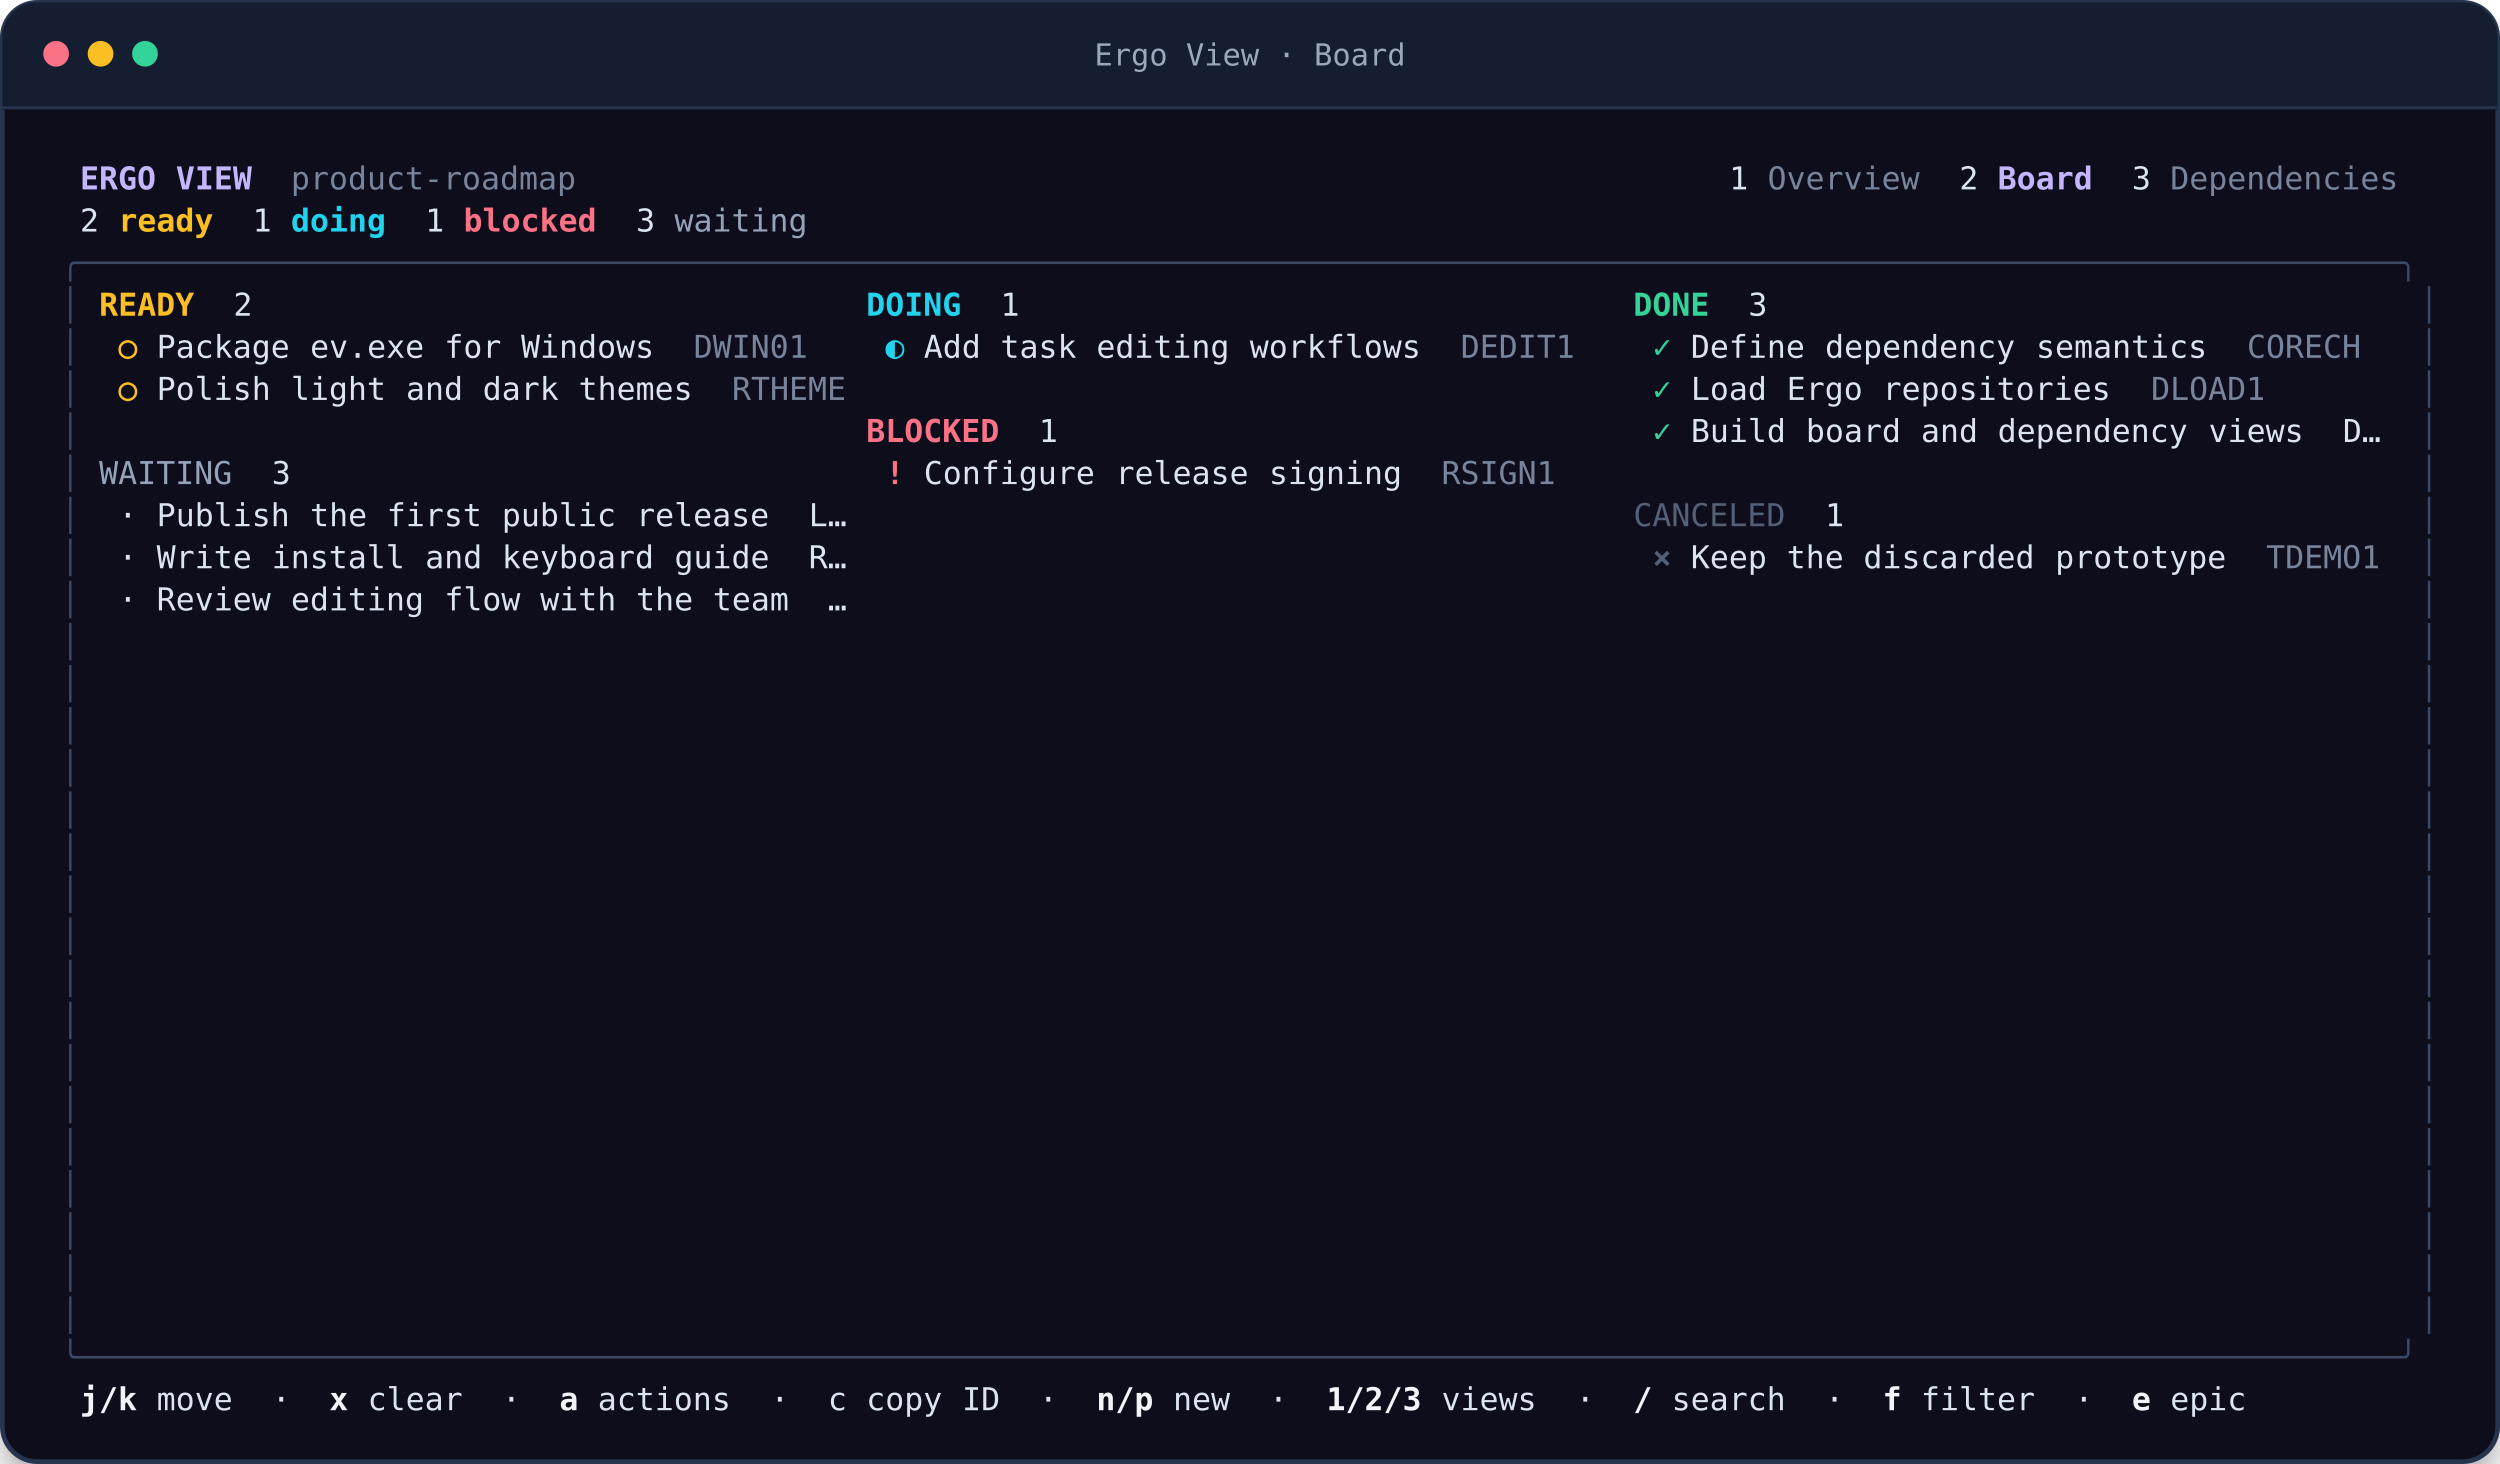
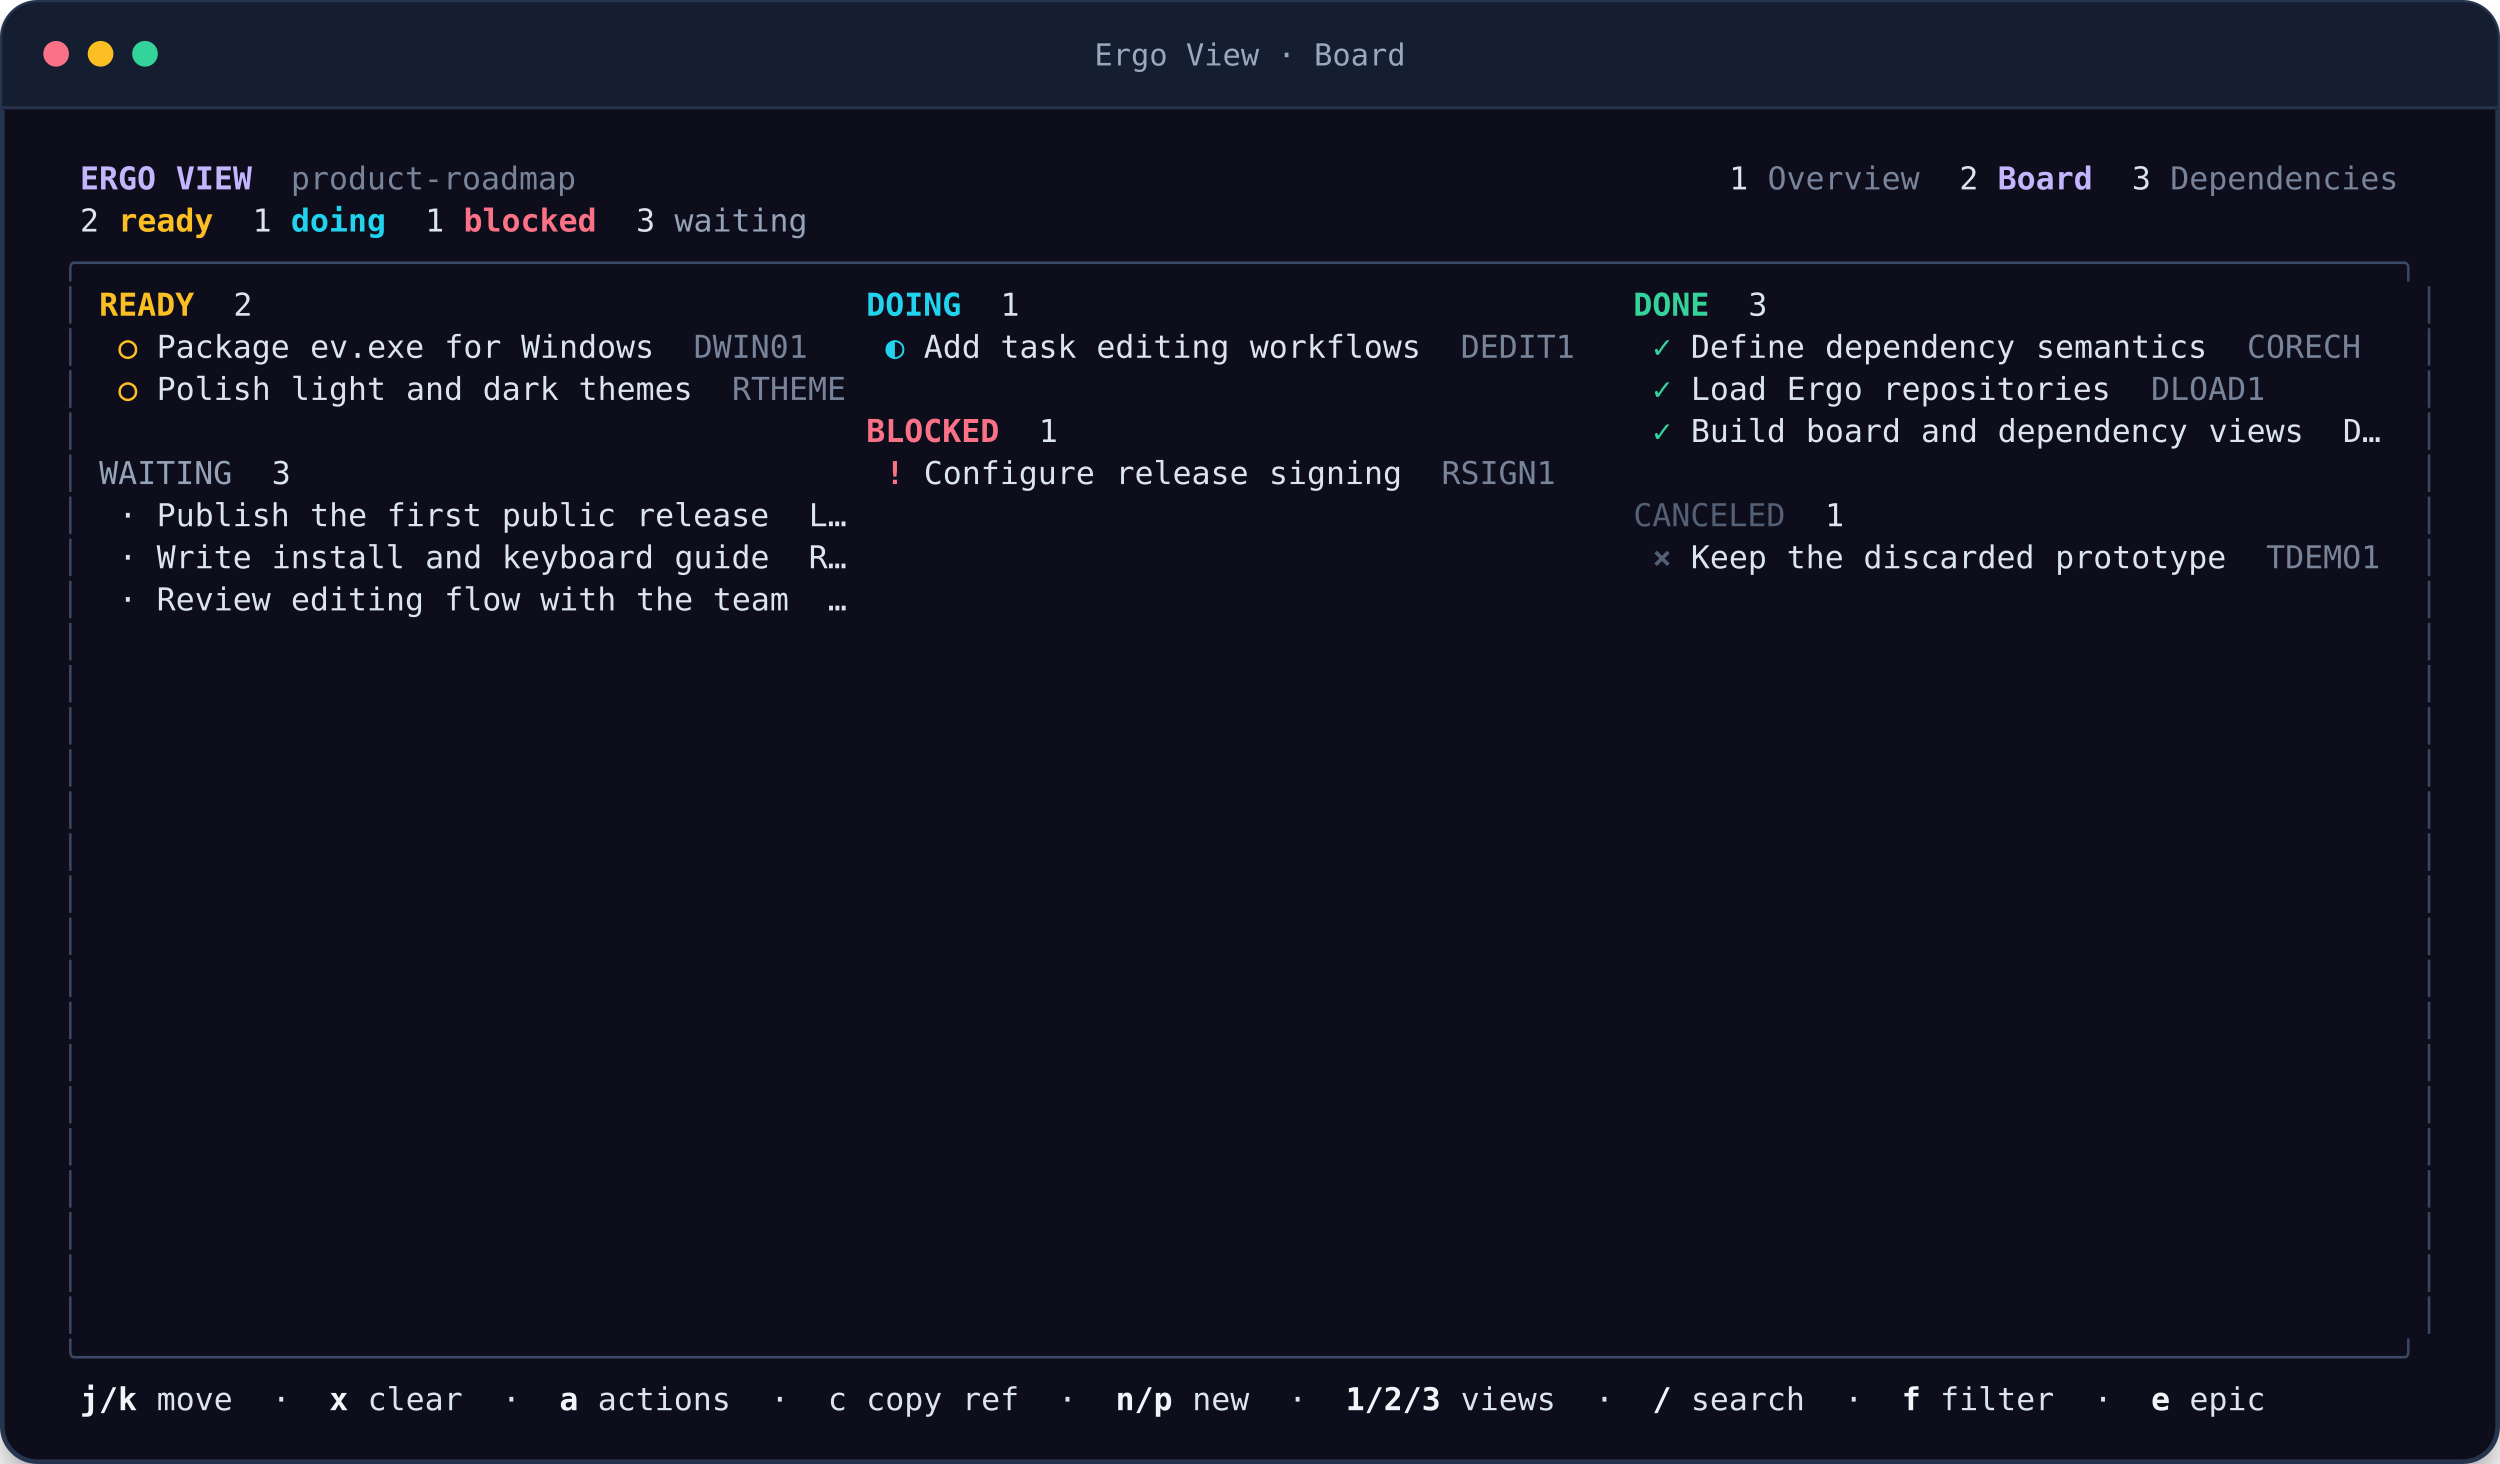
<svg xmlns="http://www.w3.org/2000/svg" width="1069" height="626" viewBox="0 0 1069 626">
  <defs>
    <filter id="shadow" x="-10%" y="-10%" width="120%" height="130%">
      <feDropShadow dx="0" dy="8" stdDeviation="10" flood-color="#020617" flood-opacity=".45" />
    </filter>
    <clipPath id="window">
      <rect x="1" y="1" width="1067" height="624" rx="15" />
    </clipPath>
  </defs>
  <rect x="1" y="1" width="1067" height="624" rx="15" fill="#0a101c" stroke="#27344d" stroke-width="2" filter="url(#shadow)" />
  <g clip-path="url(#window)">
    <rect x="1" y="1" width="1067" height="46" fill="#151d30" />
    <path d="M1 46H1068" stroke="#2a3650" />
    <circle cx="24" cy="23" r="5.5" fill="#fb7185" />
    <circle cx="43" cy="23" r="5.5" fill="#fbbf24" />
    <circle cx="62" cy="23" r="5.5" fill="#34d399" />
    <text x="50%" y="28" text-anchor="middle" fill="#9aa8bd" font-family="Menlo, SFMono-Regular, Consolas, monospace" font-size="13">Ergo View  ·  Board</text>
    <g font-family="Menlo, SFMono-Regular, Consolas, monospace" font-size="13.5" xml:space="preserve">
      <text x="34.2" y="81.0" fill="#c4b5fd" fill-opacity="1.00" font-weight="700" textLength="32.8" lengthAdjust="spacingAndGlyphs">ERGO</text>
      <text x="75.2" y="81.0" fill="#c4b5fd" fill-opacity="1.00" font-weight="700" textLength="32.8" lengthAdjust="spacingAndGlyphs">VIEW</text>
      <text x="124.4" y="81.0" fill="#8492a8" fill-opacity="0.90" font-weight="400" textLength="123.0" lengthAdjust="spacingAndGlyphs">product-roadmap</text>
      <text x="739.4" y="81.0" fill="#dbe4f0" fill-opacity="1.00" font-weight="400" textLength="8.2" lengthAdjust="spacingAndGlyphs">1</text>
      <text x="755.8" y="81.0" fill="#8492a8" fill-opacity="0.90" font-weight="500" textLength="65.6" lengthAdjust="spacingAndGlyphs">Overview</text>
      <text x="837.8" y="81.0" fill="#dbe4f0" fill-opacity="1.00" font-weight="400" textLength="8.2" lengthAdjust="spacingAndGlyphs">2</text>
      <text x="854.2" y="81.0" fill="#c4b5fd" fill-opacity="1.00" font-weight="700" textLength="41.0" lengthAdjust="spacingAndGlyphs">Board</text>
      <text x="911.6" y="81.0" fill="#dbe4f0" fill-opacity="1.00" font-weight="400" textLength="8.2" lengthAdjust="spacingAndGlyphs">3</text>
      <text x="928.0" y="81.0" fill="#8492a8" fill-opacity="0.90" font-weight="500" textLength="98.4" lengthAdjust="spacingAndGlyphs">Dependencies</text>
      <text x="34.2" y="99.0" fill="#dbe4f0" fill-opacity="1.00" font-weight="400" textLength="8.2" lengthAdjust="spacingAndGlyphs">2</text>
      <text x="50.6" y="99.0" fill="#fbbf24" fill-opacity="1.00" font-weight="600" textLength="41.0" lengthAdjust="spacingAndGlyphs">ready</text>
      <text x="108.0" y="99.0" fill="#dbe4f0" fill-opacity="1.00" font-weight="400" textLength="8.2" lengthAdjust="spacingAndGlyphs">1</text>
      <text x="124.4" y="99.0" fill="#22d3ee" fill-opacity="1.00" font-weight="600" textLength="41.0" lengthAdjust="spacingAndGlyphs">doing</text>
      <text x="181.8" y="99.0" fill="#dbe4f0" fill-opacity="1.00" font-weight="400" textLength="8.2" lengthAdjust="spacingAndGlyphs">1</text>
      <text x="198.2" y="99.0" fill="#fb7185" fill-opacity="1.00" font-weight="600" textLength="57.4" lengthAdjust="spacingAndGlyphs">blocked</text>
      <text x="272.0" y="99.0" fill="#dbe4f0" fill-opacity="1.00" font-weight="400" textLength="8.2" lengthAdjust="spacingAndGlyphs">3</text>
      <text x="288.4" y="99.0" fill="#94a3b8" fill-opacity="1.00" font-weight="500" textLength="57.4" lengthAdjust="spacingAndGlyphs">waiting</text>
      <text x="26.0" y="117.0" fill="#3b4964" fill-opacity="1.00" font-weight="400" textLength="1016.8" lengthAdjust="spacingAndGlyphs">╭──────────────────────────────────────────────────────────────────────────────────────────────────────────────────────────╮</text>
      <text x="26.0" y="135.0" fill="#3b4964" fill-opacity="1.00" font-weight="400" textLength="8.2" lengthAdjust="spacingAndGlyphs">│</text>
      <text x="42.4" y="135.0" fill="#fbbf24" fill-opacity="1.00" font-weight="700" textLength="41.0" lengthAdjust="spacingAndGlyphs">READY</text>
      <text x="99.8" y="135.0" fill="#dbe4f0" fill-opacity="1.00" font-weight="400" textLength="8.2" lengthAdjust="spacingAndGlyphs">2</text>
      <text x="370.4" y="135.0" fill="#22d3ee" fill-opacity="1.00" font-weight="700" textLength="41.0" lengthAdjust="spacingAndGlyphs">DOING</text>
      <text x="427.8" y="135.0" fill="#dbe4f0" fill-opacity="1.00" font-weight="400" textLength="8.2" lengthAdjust="spacingAndGlyphs">1</text>
      <text x="698.4" y="135.0" fill="#34d399" fill-opacity="1.00" font-weight="600" textLength="32.8" lengthAdjust="spacingAndGlyphs">DONE</text>
      <text x="747.6" y="135.0" fill="#dbe4f0" fill-opacity="1.00" font-weight="400" textLength="8.2" lengthAdjust="spacingAndGlyphs">3</text>
      <text x="1034.6" y="135.0" fill="#3b4964" fill-opacity="1.00" font-weight="400" textLength="8.2" lengthAdjust="spacingAndGlyphs">│</text>
      <text x="26.0" y="153.0" fill="#3b4964" fill-opacity="1.00" font-weight="400" textLength="8.2" lengthAdjust="spacingAndGlyphs">│</text>
      <text x="50.6" y="153.0" fill="#fbbf24" fill-opacity="1.00" font-weight="700" textLength="8.2" lengthAdjust="spacingAndGlyphs">○</text>
      <text x="67.0" y="153.0" fill="#dbe4f0" fill-opacity="1.00" font-weight="400" textLength="57.4" lengthAdjust="spacingAndGlyphs">Package</text>
      <text x="132.6" y="153.0" fill="#dbe4f0" fill-opacity="1.00" font-weight="400" textLength="49.2" lengthAdjust="spacingAndGlyphs">ev.exe</text>
      <text x="190.0" y="153.0" fill="#dbe4f0" fill-opacity="1.00" font-weight="400" textLength="24.6" lengthAdjust="spacingAndGlyphs">for</text>
      <text x="222.8" y="153.0" fill="#dbe4f0" fill-opacity="1.00" font-weight="400" textLength="57.4" lengthAdjust="spacingAndGlyphs">Windows</text>
      <text x="296.6" y="153.0" fill="#8492a8" fill-opacity="0.90" font-weight="400" textLength="49.2" lengthAdjust="spacingAndGlyphs">DWIN01</text>
      <text x="378.6" y="153.0" fill="#22d3ee" fill-opacity="1.00" font-weight="700" textLength="8.2" lengthAdjust="spacingAndGlyphs">◐</text>
      <text x="395.0" y="153.0" fill="#dbe4f0" fill-opacity="1.00" font-weight="400" textLength="24.6" lengthAdjust="spacingAndGlyphs">Add</text>
      <text x="427.8" y="153.0" fill="#dbe4f0" fill-opacity="1.00" font-weight="400" textLength="32.8" lengthAdjust="spacingAndGlyphs">task</text>
      <text x="468.8" y="153.0" fill="#dbe4f0" fill-opacity="1.00" font-weight="400" textLength="57.4" lengthAdjust="spacingAndGlyphs">editing</text>
      <text x="534.4" y="153.0" fill="#dbe4f0" fill-opacity="1.00" font-weight="400" textLength="73.8" lengthAdjust="spacingAndGlyphs">workflows</text>
      <text x="624.6" y="153.0" fill="#8492a8" fill-opacity="0.90" font-weight="400" textLength="49.2" lengthAdjust="spacingAndGlyphs">DEDIT1</text>
      <text x="706.6" y="153.0" fill="#34d399" fill-opacity="1.00" font-weight="700" textLength="8.2" lengthAdjust="spacingAndGlyphs">✓</text>
      <text x="723.0" y="153.0" fill="#dbe4f0" fill-opacity="1.00" font-weight="400" textLength="49.2" lengthAdjust="spacingAndGlyphs">Define</text>
      <text x="780.4" y="153.0" fill="#dbe4f0" fill-opacity="1.00" font-weight="400" textLength="82.0" lengthAdjust="spacingAndGlyphs">dependency</text>
      <text x="870.6" y="153.0" fill="#dbe4f0" fill-opacity="1.00" font-weight="400" textLength="73.8" lengthAdjust="spacingAndGlyphs">semantics</text>
      <text x="960.8" y="153.0" fill="#8492a8" fill-opacity="0.90" font-weight="400" textLength="49.2" lengthAdjust="spacingAndGlyphs">CORECH</text>
      <text x="1034.6" y="153.0" fill="#3b4964" fill-opacity="1.00" font-weight="400" textLength="8.2" lengthAdjust="spacingAndGlyphs">│</text>
      <text x="26.0" y="171.0" fill="#3b4964" fill-opacity="1.00" font-weight="400" textLength="8.2" lengthAdjust="spacingAndGlyphs">│</text>
      <text x="50.6" y="171.0" fill="#fbbf24" fill-opacity="1.00" font-weight="700" textLength="8.2" lengthAdjust="spacingAndGlyphs">○</text>
      <text x="67.0" y="171.0" fill="#dbe4f0" fill-opacity="1.00" font-weight="400" textLength="49.2" lengthAdjust="spacingAndGlyphs">Polish</text>
      <text x="124.4" y="171.0" fill="#dbe4f0" fill-opacity="1.00" font-weight="400" textLength="41.0" lengthAdjust="spacingAndGlyphs">light</text>
      <text x="173.6" y="171.0" fill="#dbe4f0" fill-opacity="1.00" font-weight="400" textLength="24.6" lengthAdjust="spacingAndGlyphs">and</text>
      <text x="206.4" y="171.0" fill="#dbe4f0" fill-opacity="1.00" font-weight="400" textLength="32.8" lengthAdjust="spacingAndGlyphs">dark</text>
      <text x="247.4" y="171.0" fill="#dbe4f0" fill-opacity="1.00" font-weight="400" textLength="49.2" lengthAdjust="spacingAndGlyphs">themes</text>
      <text x="313.0" y="171.0" fill="#8492a8" fill-opacity="0.90" font-weight="400" textLength="49.2" lengthAdjust="spacingAndGlyphs">RTHEME</text>
      <text x="706.6" y="171.0" fill="#34d399" fill-opacity="1.00" font-weight="700" textLength="8.2" lengthAdjust="spacingAndGlyphs">✓</text>
      <text x="723.0" y="171.0" fill="#dbe4f0" fill-opacity="1.00" font-weight="400" textLength="32.8" lengthAdjust="spacingAndGlyphs">Load</text>
      <text x="764.0" y="171.0" fill="#dbe4f0" fill-opacity="1.00" font-weight="400" textLength="32.8" lengthAdjust="spacingAndGlyphs">Ergo</text>
      <text x="805.0" y="171.0" fill="#dbe4f0" fill-opacity="1.00" font-weight="400" textLength="98.4" lengthAdjust="spacingAndGlyphs">repositories</text>
      <text x="919.8" y="171.0" fill="#8492a8" fill-opacity="0.90" font-weight="400" textLength="49.2" lengthAdjust="spacingAndGlyphs">DLOAD1</text>
      <text x="1034.6" y="171.0" fill="#3b4964" fill-opacity="1.00" font-weight="400" textLength="8.2" lengthAdjust="spacingAndGlyphs">│</text>
      <text x="26.0" y="189.0" fill="#3b4964" fill-opacity="1.00" font-weight="400" textLength="8.2" lengthAdjust="spacingAndGlyphs">│</text>
      <text x="370.4" y="189.0" fill="#fb7185" fill-opacity="1.00" font-weight="700" textLength="57.4" lengthAdjust="spacingAndGlyphs">BLOCKED</text>
      <text x="444.2" y="189.0" fill="#dbe4f0" fill-opacity="1.00" font-weight="400" textLength="8.2" lengthAdjust="spacingAndGlyphs">1</text>
      <text x="706.6" y="189.0" fill="#34d399" fill-opacity="1.00" font-weight="700" textLength="8.2" lengthAdjust="spacingAndGlyphs">✓</text>
      <text x="723.0" y="189.0" fill="#dbe4f0" fill-opacity="1.00" font-weight="400" textLength="41.0" lengthAdjust="spacingAndGlyphs">Build</text>
      <text x="772.2" y="189.0" fill="#dbe4f0" fill-opacity="1.00" font-weight="400" textLength="41.0" lengthAdjust="spacingAndGlyphs">board</text>
      <text x="821.4" y="189.0" fill="#dbe4f0" fill-opacity="1.00" font-weight="400" textLength="24.6" lengthAdjust="spacingAndGlyphs">and</text>
      <text x="854.2" y="189.0" fill="#dbe4f0" fill-opacity="1.00" font-weight="400" textLength="82.0" lengthAdjust="spacingAndGlyphs">dependency</text>
      <text x="944.4" y="189.0" fill="#dbe4f0" fill-opacity="1.00" font-weight="400" textLength="41.0" lengthAdjust="spacingAndGlyphs">views</text>
      <text x="1001.8" y="189.0" fill="#dbe4f0" fill-opacity="1.00" font-weight="400" textLength="16.4" lengthAdjust="spacingAndGlyphs">D…</text>
      <text x="1034.6" y="189.0" fill="#3b4964" fill-opacity="1.00" font-weight="400" textLength="8.2" lengthAdjust="spacingAndGlyphs">│</text>
      <text x="26.0" y="207.0" fill="#3b4964" fill-opacity="1.00" font-weight="400" textLength="8.2" lengthAdjust="spacingAndGlyphs">│</text>
      <text x="42.4" y="207.0" fill="#94a3b8" fill-opacity="1.00" font-weight="500" textLength="57.4" lengthAdjust="spacingAndGlyphs">WAITING</text>
      <text x="116.2" y="207.0" fill="#dbe4f0" fill-opacity="1.00" font-weight="400" textLength="8.2" lengthAdjust="spacingAndGlyphs">3</text>
      <text x="378.6" y="207.0" fill="#fb7185" fill-opacity="1.00" font-weight="700" textLength="8.2" lengthAdjust="spacingAndGlyphs">!</text>
      <text x="395.0" y="207.0" fill="#dbe4f0" fill-opacity="1.00" font-weight="400" textLength="73.8" lengthAdjust="spacingAndGlyphs">Configure</text>
      <text x="477.0" y="207.0" fill="#dbe4f0" fill-opacity="1.00" font-weight="400" textLength="57.4" lengthAdjust="spacingAndGlyphs">release</text>
      <text x="542.6" y="207.0" fill="#dbe4f0" fill-opacity="1.00" font-weight="400" textLength="57.4" lengthAdjust="spacingAndGlyphs">signing</text>
      <text x="616.4" y="207.0" fill="#8492a8" fill-opacity="0.90" font-weight="400" textLength="49.2" lengthAdjust="spacingAndGlyphs">RSIGN1</text>
      <text x="1034.6" y="207.0" fill="#3b4964" fill-opacity="1.00" font-weight="400" textLength="8.2" lengthAdjust="spacingAndGlyphs">│</text>
      <text x="26.0" y="225.0" fill="#3b4964" fill-opacity="1.00" font-weight="400" textLength="8.2" lengthAdjust="spacingAndGlyphs">│</text>
      <text x="50.6" y="225.0" fill="#dbe4f0" fill-opacity="1.00" font-weight="400" textLength="8.2" lengthAdjust="spacingAndGlyphs">·</text>
      <text x="67.0" y="225.0" fill="#dbe4f0" fill-opacity="1.00" font-weight="400" textLength="57.4" lengthAdjust="spacingAndGlyphs">Publish</text>
      <text x="132.6" y="225.0" fill="#dbe4f0" fill-opacity="1.00" font-weight="400" textLength="24.6" lengthAdjust="spacingAndGlyphs">the</text>
      <text x="165.4" y="225.0" fill="#dbe4f0" fill-opacity="1.00" font-weight="400" textLength="41.0" lengthAdjust="spacingAndGlyphs">first</text>
      <text x="214.6" y="225.0" fill="#dbe4f0" fill-opacity="1.00" font-weight="400" textLength="49.2" lengthAdjust="spacingAndGlyphs">public</text>
      <text x="272.0" y="225.0" fill="#dbe4f0" fill-opacity="1.00" font-weight="400" textLength="57.4" lengthAdjust="spacingAndGlyphs">release</text>
      <text x="345.8" y="225.0" fill="#dbe4f0" fill-opacity="1.00" font-weight="400" textLength="16.4" lengthAdjust="spacingAndGlyphs">L…</text>
      <text x="698.4" y="225.0" fill="#64748b" fill-opacity="0.80" font-weight="500" textLength="65.6" lengthAdjust="spacingAndGlyphs">CANCELED</text>
      <text x="780.4" y="225.0" fill="#dbe4f0" fill-opacity="1.00" font-weight="400" textLength="8.2" lengthAdjust="spacingAndGlyphs">1</text>
      <text x="1034.6" y="225.0" fill="#3b4964" fill-opacity="1.00" font-weight="400" textLength="8.2" lengthAdjust="spacingAndGlyphs">│</text>
      <text x="26.0" y="243.0" fill="#3b4964" fill-opacity="1.00" font-weight="400" textLength="8.2" lengthAdjust="spacingAndGlyphs">│</text>
      <text x="50.6" y="243.0" fill="#dbe4f0" fill-opacity="1.00" font-weight="400" textLength="8.2" lengthAdjust="spacingAndGlyphs">·</text>
      <text x="67.0" y="243.0" fill="#dbe4f0" fill-opacity="1.00" font-weight="400" textLength="41.0" lengthAdjust="spacingAndGlyphs">Write</text>
      <text x="116.2" y="243.0" fill="#dbe4f0" fill-opacity="1.00" font-weight="400" textLength="57.4" lengthAdjust="spacingAndGlyphs">install</text>
      <text x="181.8" y="243.0" fill="#dbe4f0" fill-opacity="1.00" font-weight="400" textLength="24.6" lengthAdjust="spacingAndGlyphs">and</text>
      <text x="214.6" y="243.0" fill="#dbe4f0" fill-opacity="1.00" font-weight="400" textLength="65.6" lengthAdjust="spacingAndGlyphs">keyboard</text>
      <text x="288.4" y="243.0" fill="#dbe4f0" fill-opacity="1.00" font-weight="400" textLength="41.0" lengthAdjust="spacingAndGlyphs">guide</text>
      <text x="345.8" y="243.0" fill="#dbe4f0" fill-opacity="1.00" font-weight="400" textLength="16.4" lengthAdjust="spacingAndGlyphs">R…</text>
      <text x="706.6" y="243.0" fill="#64748b" fill-opacity="0.80" font-weight="600" textLength="8.2" lengthAdjust="spacingAndGlyphs">×</text>
      <text x="723.0" y="243.0" fill="#dbe4f0" fill-opacity="1.00" font-weight="400" textLength="32.8" lengthAdjust="spacingAndGlyphs">Keep</text>
      <text x="764.0" y="243.0" fill="#dbe4f0" fill-opacity="1.00" font-weight="400" textLength="24.6" lengthAdjust="spacingAndGlyphs">the</text>
      <text x="796.8" y="243.0" fill="#dbe4f0" fill-opacity="1.00" font-weight="400" textLength="73.8" lengthAdjust="spacingAndGlyphs">discarded</text>
      <text x="878.8" y="243.0" fill="#dbe4f0" fill-opacity="1.00" font-weight="400" textLength="73.8" lengthAdjust="spacingAndGlyphs">prototype</text>
      <text x="969.0" y="243.0" fill="#8492a8" fill-opacity="0.90" font-weight="400" textLength="49.2" lengthAdjust="spacingAndGlyphs">TDEMO1</text>
      <text x="1034.6" y="243.0" fill="#3b4964" fill-opacity="1.00" font-weight="400" textLength="8.2" lengthAdjust="spacingAndGlyphs">│</text>
      <text x="26.0" y="261.0" fill="#3b4964" fill-opacity="1.00" font-weight="400" textLength="8.2" lengthAdjust="spacingAndGlyphs">│</text>
      <text x="50.6" y="261.0" fill="#dbe4f0" fill-opacity="1.00" font-weight="400" textLength="8.2" lengthAdjust="spacingAndGlyphs">·</text>
      <text x="67.0" y="261.0" fill="#dbe4f0" fill-opacity="1.00" font-weight="400" textLength="49.2" lengthAdjust="spacingAndGlyphs">Review</text>
      <text x="124.4" y="261.0" fill="#dbe4f0" fill-opacity="1.00" font-weight="400" textLength="57.4" lengthAdjust="spacingAndGlyphs">editing</text>
      <text x="190.0" y="261.0" fill="#dbe4f0" fill-opacity="1.00" font-weight="400" textLength="32.8" lengthAdjust="spacingAndGlyphs">flow</text>
      <text x="231.0" y="261.0" fill="#dbe4f0" fill-opacity="1.00" font-weight="400" textLength="32.8" lengthAdjust="spacingAndGlyphs">with</text>
      <text x="272.0" y="261.0" fill="#dbe4f0" fill-opacity="1.00" font-weight="400" textLength="24.6" lengthAdjust="spacingAndGlyphs">the</text>
      <text x="304.8" y="261.0" fill="#dbe4f0" fill-opacity="1.00" font-weight="400" textLength="32.8" lengthAdjust="spacingAndGlyphs">team</text>
      <text x="354.0" y="261.0" fill="#dbe4f0" fill-opacity="1.00" font-weight="400" textLength="8.2" lengthAdjust="spacingAndGlyphs">…</text>
      <text x="1034.6" y="261.0" fill="#3b4964" fill-opacity="1.00" font-weight="400" textLength="8.2" lengthAdjust="spacingAndGlyphs">│</text>
      <text x="26.0" y="279.0" fill="#3b4964" fill-opacity="1.00" font-weight="400" textLength="8.2" lengthAdjust="spacingAndGlyphs">│</text>
      <text x="1034.6" y="279.0" fill="#3b4964" fill-opacity="1.00" font-weight="400" textLength="8.2" lengthAdjust="spacingAndGlyphs">│</text>
      <text x="26.0" y="297.0" fill="#3b4964" fill-opacity="1.00" font-weight="400" textLength="8.2" lengthAdjust="spacingAndGlyphs">│</text>
      <text x="1034.6" y="297.0" fill="#3b4964" fill-opacity="1.00" font-weight="400" textLength="8.2" lengthAdjust="spacingAndGlyphs">│</text>
      <text x="26.0" y="315.0" fill="#3b4964" fill-opacity="1.00" font-weight="400" textLength="8.2" lengthAdjust="spacingAndGlyphs">│</text>
      <text x="1034.6" y="315.0" fill="#3b4964" fill-opacity="1.00" font-weight="400" textLength="8.2" lengthAdjust="spacingAndGlyphs">│</text>
      <text x="26.0" y="333.0" fill="#3b4964" fill-opacity="1.00" font-weight="400" textLength="8.2" lengthAdjust="spacingAndGlyphs">│</text>
      <text x="1034.6" y="333.0" fill="#3b4964" fill-opacity="1.00" font-weight="400" textLength="8.2" lengthAdjust="spacingAndGlyphs">│</text>
      <text x="26.0" y="351.0" fill="#3b4964" fill-opacity="1.00" font-weight="400" textLength="8.2" lengthAdjust="spacingAndGlyphs">│</text>
      <text x="1034.6" y="351.0" fill="#3b4964" fill-opacity="1.00" font-weight="400" textLength="8.2" lengthAdjust="spacingAndGlyphs">│</text>
      <text x="26.0" y="369.0" fill="#3b4964" fill-opacity="1.00" font-weight="400" textLength="8.2" lengthAdjust="spacingAndGlyphs">│</text>
      <text x="1034.6" y="369.0" fill="#3b4964" fill-opacity="1.00" font-weight="400" textLength="8.2" lengthAdjust="spacingAndGlyphs">│</text>
      <text x="26.0" y="387.0" fill="#3b4964" fill-opacity="1.00" font-weight="400" textLength="8.2" lengthAdjust="spacingAndGlyphs">│</text>
      <text x="1034.6" y="387.0" fill="#3b4964" fill-opacity="1.00" font-weight="400" textLength="8.2" lengthAdjust="spacingAndGlyphs">│</text>
      <text x="26.0" y="405.0" fill="#3b4964" fill-opacity="1.00" font-weight="400" textLength="8.2" lengthAdjust="spacingAndGlyphs">│</text>
      <text x="1034.6" y="405.0" fill="#3b4964" fill-opacity="1.00" font-weight="400" textLength="8.2" lengthAdjust="spacingAndGlyphs">│</text>
      <text x="26.0" y="423.0" fill="#3b4964" fill-opacity="1.00" font-weight="400" textLength="8.2" lengthAdjust="spacingAndGlyphs">│</text>
      <text x="1034.6" y="423.0" fill="#3b4964" fill-opacity="1.00" font-weight="400" textLength="8.2" lengthAdjust="spacingAndGlyphs">│</text>
      <text x="26.0" y="441.0" fill="#3b4964" fill-opacity="1.00" font-weight="400" textLength="8.2" lengthAdjust="spacingAndGlyphs">│</text>
      <text x="1034.6" y="441.0" fill="#3b4964" fill-opacity="1.00" font-weight="400" textLength="8.2" lengthAdjust="spacingAndGlyphs">│</text>
      <text x="26.0" y="459.0" fill="#3b4964" fill-opacity="1.00" font-weight="400" textLength="8.2" lengthAdjust="spacingAndGlyphs">│</text>
      <text x="1034.6" y="459.0" fill="#3b4964" fill-opacity="1.00" font-weight="400" textLength="8.2" lengthAdjust="spacingAndGlyphs">│</text>
      <text x="26.0" y="477.0" fill="#3b4964" fill-opacity="1.00" font-weight="400" textLength="8.2" lengthAdjust="spacingAndGlyphs">│</text>
      <text x="1034.6" y="477.0" fill="#3b4964" fill-opacity="1.00" font-weight="400" textLength="8.2" lengthAdjust="spacingAndGlyphs">│</text>
      <text x="26.0" y="495.0" fill="#3b4964" fill-opacity="1.00" font-weight="400" textLength="8.2" lengthAdjust="spacingAndGlyphs">│</text>
      <text x="1034.6" y="495.0" fill="#3b4964" fill-opacity="1.00" font-weight="400" textLength="8.2" lengthAdjust="spacingAndGlyphs">│</text>
      <text x="26.0" y="513.0" fill="#3b4964" fill-opacity="1.00" font-weight="400" textLength="8.2" lengthAdjust="spacingAndGlyphs">│</text>
      <text x="1034.6" y="513.0" fill="#3b4964" fill-opacity="1.00" font-weight="400" textLength="8.2" lengthAdjust="spacingAndGlyphs">│</text>
      <text x="26.0" y="531.0" fill="#3b4964" fill-opacity="1.00" font-weight="400" textLength="8.2" lengthAdjust="spacingAndGlyphs">│</text>
      <text x="1034.6" y="531.0" fill="#3b4964" fill-opacity="1.00" font-weight="400" textLength="8.2" lengthAdjust="spacingAndGlyphs">│</text>
      <text x="26.0" y="549.0" fill="#3b4964" fill-opacity="1.00" font-weight="400" textLength="8.2" lengthAdjust="spacingAndGlyphs">│</text>
      <text x="1034.6" y="549.0" fill="#3b4964" fill-opacity="1.00" font-weight="400" textLength="8.2" lengthAdjust="spacingAndGlyphs">│</text>
      <text x="26.0" y="567.0" fill="#3b4964" fill-opacity="1.00" font-weight="400" textLength="8.2" lengthAdjust="spacingAndGlyphs">│</text>
      <text x="1034.6" y="567.0" fill="#3b4964" fill-opacity="1.00" font-weight="400" textLength="8.2" lengthAdjust="spacingAndGlyphs">│</text>
      <text x="26.0" y="585.0" fill="#3b4964" fill-opacity="1.00" font-weight="400" textLength="1016.8" lengthAdjust="spacingAndGlyphs">╰──────────────────────────────────────────────────────────────────────────────────────────────────────────────────────────╯</text>
      <text x="34.2" y="603.0" fill="#f1f5f9" fill-opacity="1.00" font-weight="600" textLength="24.6" lengthAdjust="spacingAndGlyphs">j/k</text>
      <text x="67.0" y="603.0" fill="#dbe4f0" fill-opacity="1.00" font-weight="400" textLength="32.8" lengthAdjust="spacingAndGlyphs">move</text>
      <text x="116.2" y="603.0" fill="#dbe4f0" fill-opacity="1.00" font-weight="400" textLength="8.2" lengthAdjust="spacingAndGlyphs">·</text>
      <text x="140.8" y="603.0" fill="#f1f5f9" fill-opacity="1.00" font-weight="600" textLength="8.2" lengthAdjust="spacingAndGlyphs">x</text>
      <text x="157.2" y="603.0" fill="#dbe4f0" fill-opacity="1.00" font-weight="400" textLength="41.0" lengthAdjust="spacingAndGlyphs">clear</text>
      <text x="214.6" y="603.0" fill="#dbe4f0" fill-opacity="1.00" font-weight="400" textLength="8.2" lengthAdjust="spacingAndGlyphs">·</text>
      <text x="239.2" y="603.0" fill="#f1f5f9" fill-opacity="1.00" font-weight="600" textLength="8.2" lengthAdjust="spacingAndGlyphs">a</text>
      <text x="255.6" y="603.0" fill="#dbe4f0" fill-opacity="1.00" font-weight="400" textLength="57.4" lengthAdjust="spacingAndGlyphs">actions</text>
      <text x="329.4" y="603.0" fill="#dbe4f0" fill-opacity="1.00" font-weight="400" textLength="8.2" lengthAdjust="spacingAndGlyphs">·</text>
      <text x="354.0" y="603.0" fill="#dbe4f0" fill-opacity="1.00" font-weight="400" textLength="8.2" lengthAdjust="spacingAndGlyphs">c</text>
      <text x="370.4" y="603.0" fill="#dbe4f0" fill-opacity="1.00" font-weight="400" textLength="32.8" lengthAdjust="spacingAndGlyphs">copy</text>
-       <text x="411.4" y="603.0" fill="#dbe4f0" fill-opacity="1.00" font-weight="400" textLength="16.4" lengthAdjust="spacingAndGlyphs">ID</text>
-       <text x="444.2" y="603.0" fill="#dbe4f0" fill-opacity="1.00" font-weight="400" textLength="8.2" lengthAdjust="spacingAndGlyphs">·</text>
-       <text x="468.8" y="603.0" fill="#f1f5f9" fill-opacity="1.00" font-weight="600" textLength="24.6" lengthAdjust="spacingAndGlyphs">n/p</text>
-       <text x="501.6" y="603.0" fill="#dbe4f0" fill-opacity="1.00" font-weight="400" textLength="24.6" lengthAdjust="spacingAndGlyphs">new</text>
-       <text x="542.6" y="603.0" fill="#dbe4f0" fill-opacity="1.00" font-weight="400" textLength="8.2" lengthAdjust="spacingAndGlyphs">·</text>
-       <text x="567.2" y="603.0" fill="#f1f5f9" fill-opacity="1.00" font-weight="600" textLength="41.0" lengthAdjust="spacingAndGlyphs">1/2/3</text>
-       <text x="616.4" y="603.0" fill="#dbe4f0" fill-opacity="1.00" font-weight="400" textLength="41.0" lengthAdjust="spacingAndGlyphs">views</text>
-       <text x="673.8" y="603.0" fill="#dbe4f0" fill-opacity="1.00" font-weight="400" textLength="8.2" lengthAdjust="spacingAndGlyphs">·</text>
-       <text x="698.4" y="603.0" fill="#f1f5f9" fill-opacity="1.00" font-weight="600" textLength="8.2" lengthAdjust="spacingAndGlyphs">/</text>
-       <text x="714.8" y="603.0" fill="#dbe4f0" fill-opacity="1.00" font-weight="400" textLength="49.2" lengthAdjust="spacingAndGlyphs">search</text>
-       <text x="780.4" y="603.0" fill="#dbe4f0" fill-opacity="1.00" font-weight="400" textLength="8.2" lengthAdjust="spacingAndGlyphs">·</text>
-       <text x="805.0" y="603.0" fill="#f1f5f9" fill-opacity="1.00" font-weight="600" textLength="8.2" lengthAdjust="spacingAndGlyphs">f</text>
-       <text x="821.4" y="603.0" fill="#dbe4f0" fill-opacity="1.00" font-weight="400" textLength="49.2" lengthAdjust="spacingAndGlyphs">filter</text>
-       <text x="887.0" y="603.0" fill="#dbe4f0" fill-opacity="1.00" font-weight="400" textLength="8.2" lengthAdjust="spacingAndGlyphs">·</text>
-       <text x="911.6" y="603.0" fill="#f1f5f9" fill-opacity="1.00" font-weight="600" textLength="8.2" lengthAdjust="spacingAndGlyphs">e</text>
-       <text x="928.0" y="603.0" fill="#dbe4f0" fill-opacity="1.00" font-weight="400" textLength="32.8" lengthAdjust="spacingAndGlyphs">epic</text>
+       <text x="411.4" y="603.0" fill="#dbe4f0" fill-opacity="1.00" font-weight="400" textLength="24.6" lengthAdjust="spacingAndGlyphs">ref</text>
+       <text x="452.4" y="603.0" fill="#dbe4f0" fill-opacity="1.00" font-weight="400" textLength="8.2" lengthAdjust="spacingAndGlyphs">·</text>
+       <text x="477.0" y="603.0" fill="#f1f5f9" fill-opacity="1.00" font-weight="600" textLength="24.6" lengthAdjust="spacingAndGlyphs">n/p</text>
+       <text x="509.8" y="603.0" fill="#dbe4f0" fill-opacity="1.00" font-weight="400" textLength="24.6" lengthAdjust="spacingAndGlyphs">new</text>
+       <text x="550.8" y="603.0" fill="#dbe4f0" fill-opacity="1.00" font-weight="400" textLength="8.2" lengthAdjust="spacingAndGlyphs">·</text>
+       <text x="575.4" y="603.0" fill="#f1f5f9" fill-opacity="1.00" font-weight="600" textLength="41.0" lengthAdjust="spacingAndGlyphs">1/2/3</text>
+       <text x="624.6" y="603.0" fill="#dbe4f0" fill-opacity="1.00" font-weight="400" textLength="41.0" lengthAdjust="spacingAndGlyphs">views</text>
+       <text x="682.0" y="603.0" fill="#dbe4f0" fill-opacity="1.00" font-weight="400" textLength="8.2" lengthAdjust="spacingAndGlyphs">·</text>
+       <text x="706.6" y="603.0" fill="#f1f5f9" fill-opacity="1.00" font-weight="600" textLength="8.2" lengthAdjust="spacingAndGlyphs">/</text>
+       <text x="723.0" y="603.0" fill="#dbe4f0" fill-opacity="1.00" font-weight="400" textLength="49.2" lengthAdjust="spacingAndGlyphs">search</text>
+       <text x="788.6" y="603.0" fill="#dbe4f0" fill-opacity="1.00" font-weight="400" textLength="8.2" lengthAdjust="spacingAndGlyphs">·</text>
+       <text x="813.2" y="603.0" fill="#f1f5f9" fill-opacity="1.00" font-weight="600" textLength="8.2" lengthAdjust="spacingAndGlyphs">f</text>
+       <text x="829.6" y="603.0" fill="#dbe4f0" fill-opacity="1.00" font-weight="400" textLength="49.2" lengthAdjust="spacingAndGlyphs">filter</text>
+       <text x="895.2" y="603.0" fill="#dbe4f0" fill-opacity="1.00" font-weight="400" textLength="8.2" lengthAdjust="spacingAndGlyphs">·</text>
+       <text x="919.8" y="603.0" fill="#f1f5f9" fill-opacity="1.00" font-weight="600" textLength="8.2" lengthAdjust="spacingAndGlyphs">e</text>
+       <text x="936.2" y="603.0" fill="#dbe4f0" fill-opacity="1.00" font-weight="400" textLength="32.8" lengthAdjust="spacingAndGlyphs">epic</text>
    </g>
  </g>
</svg>
